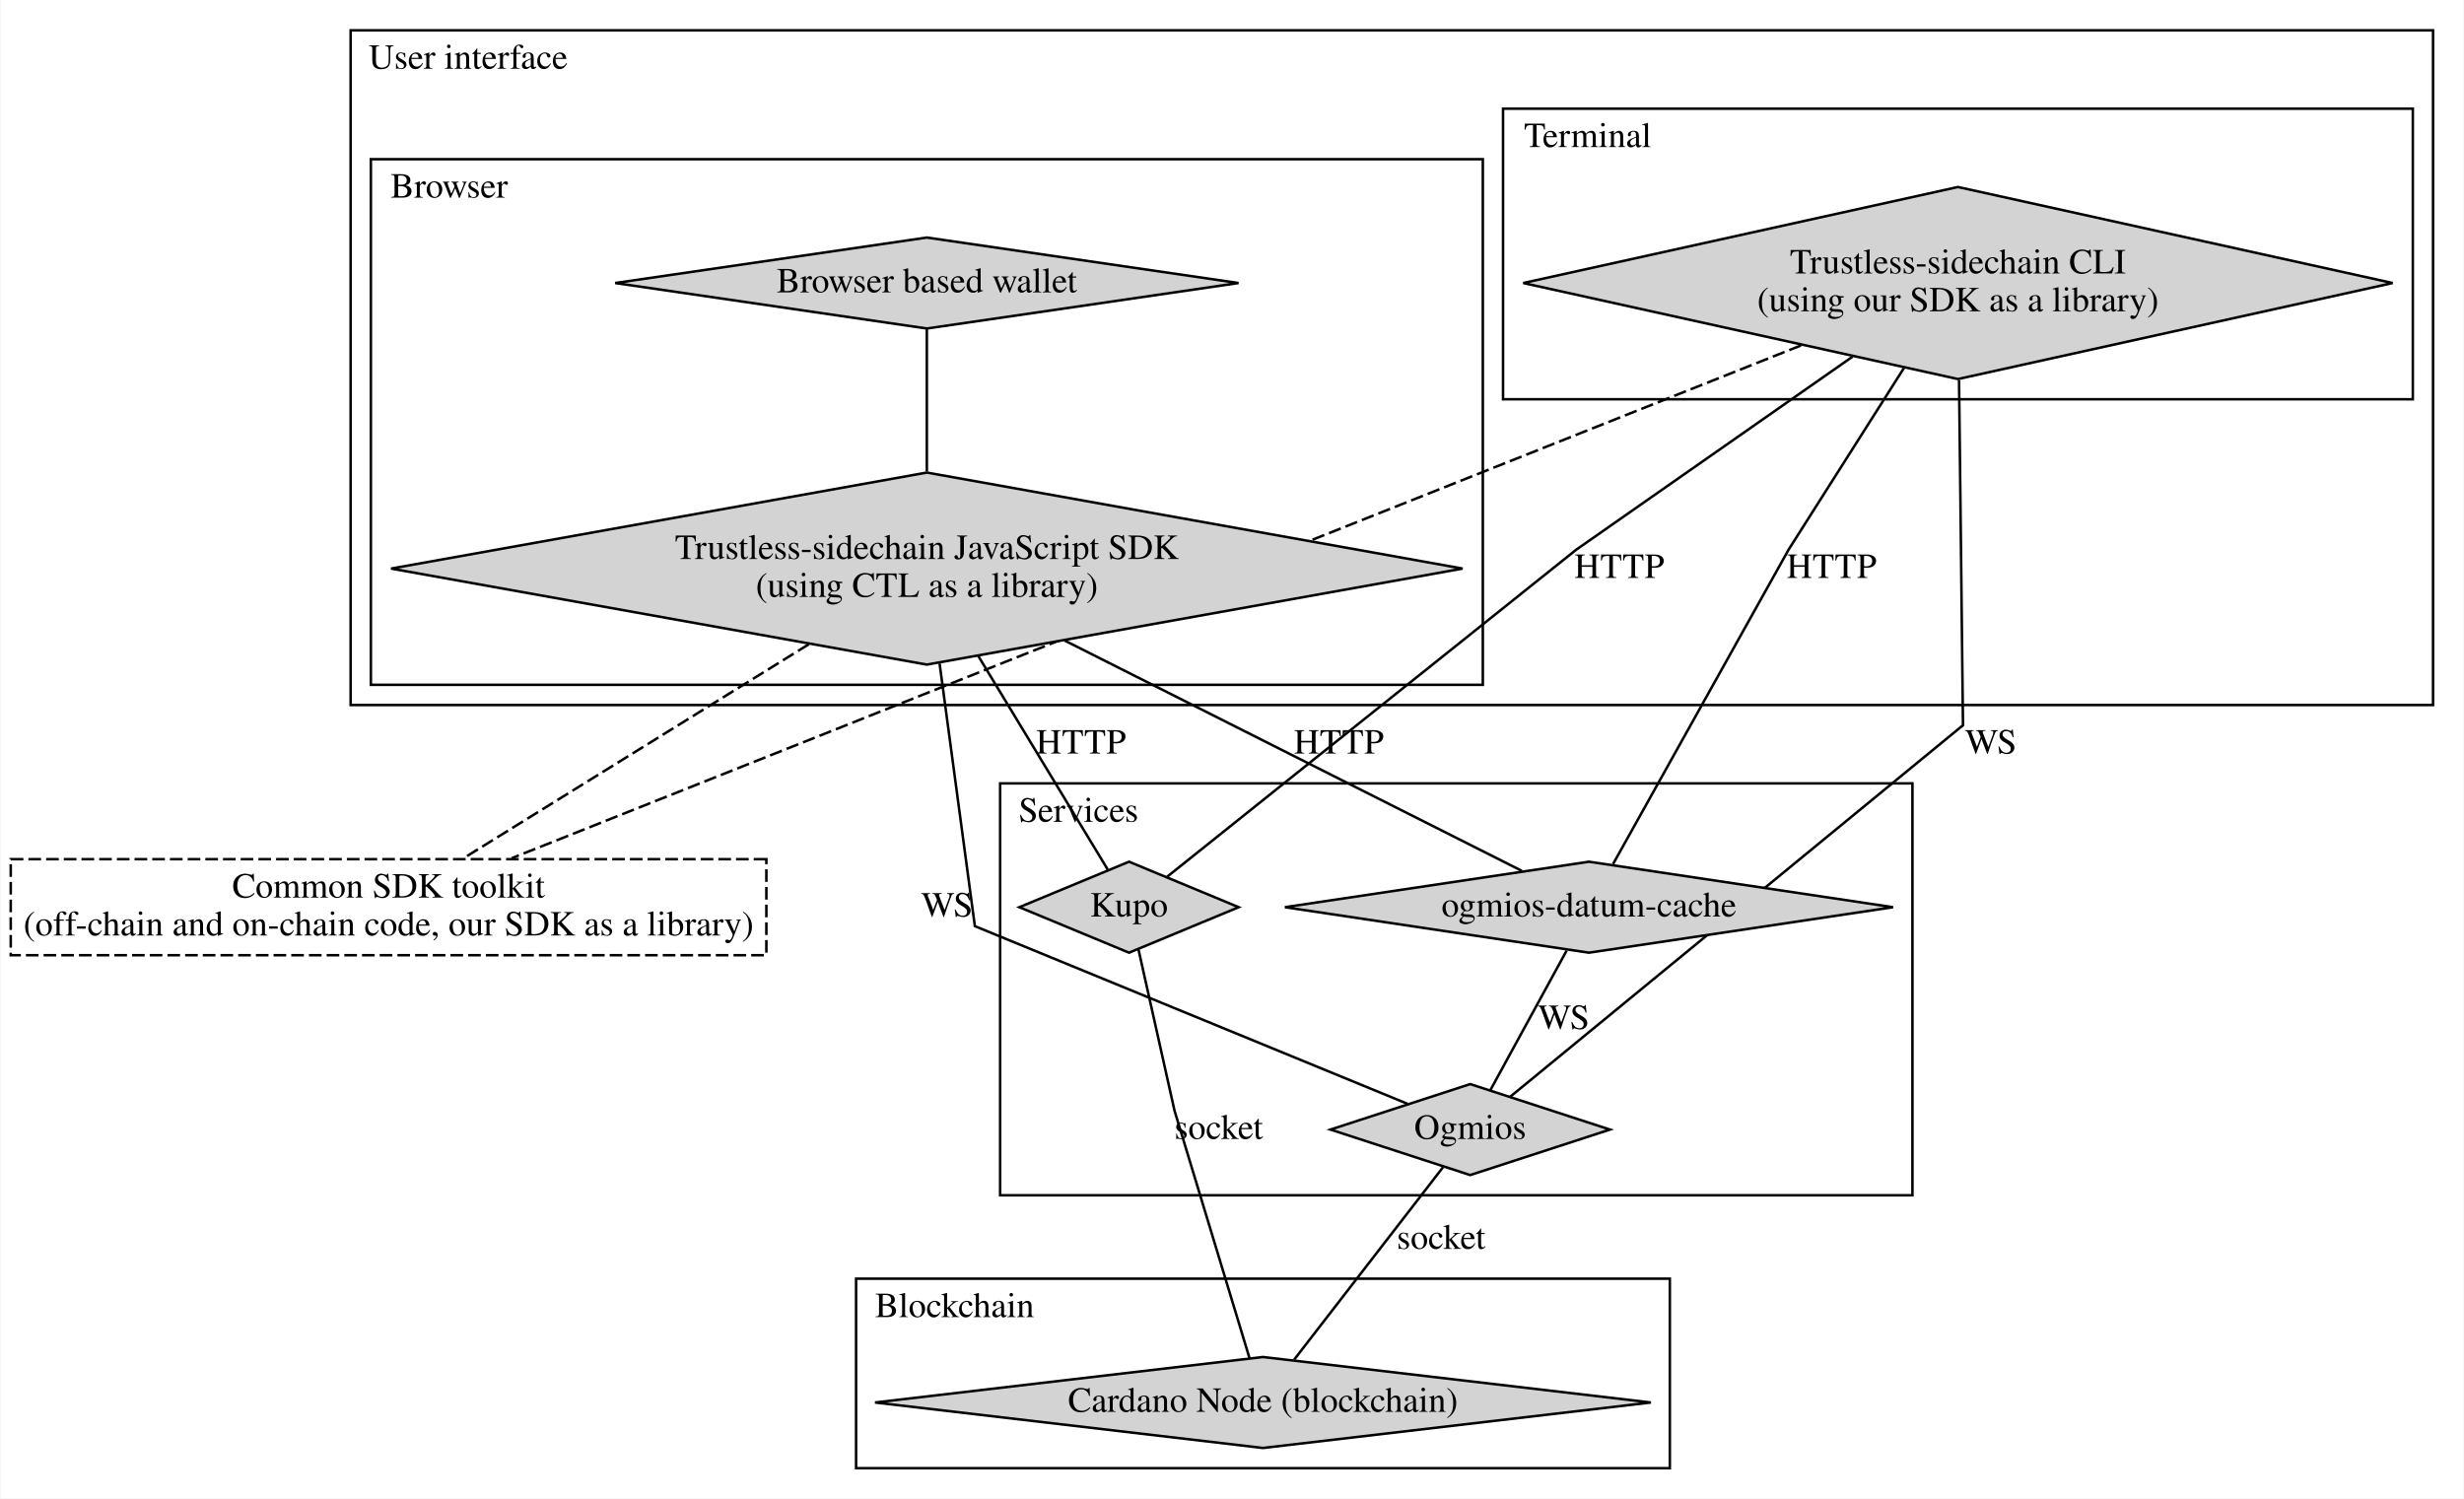
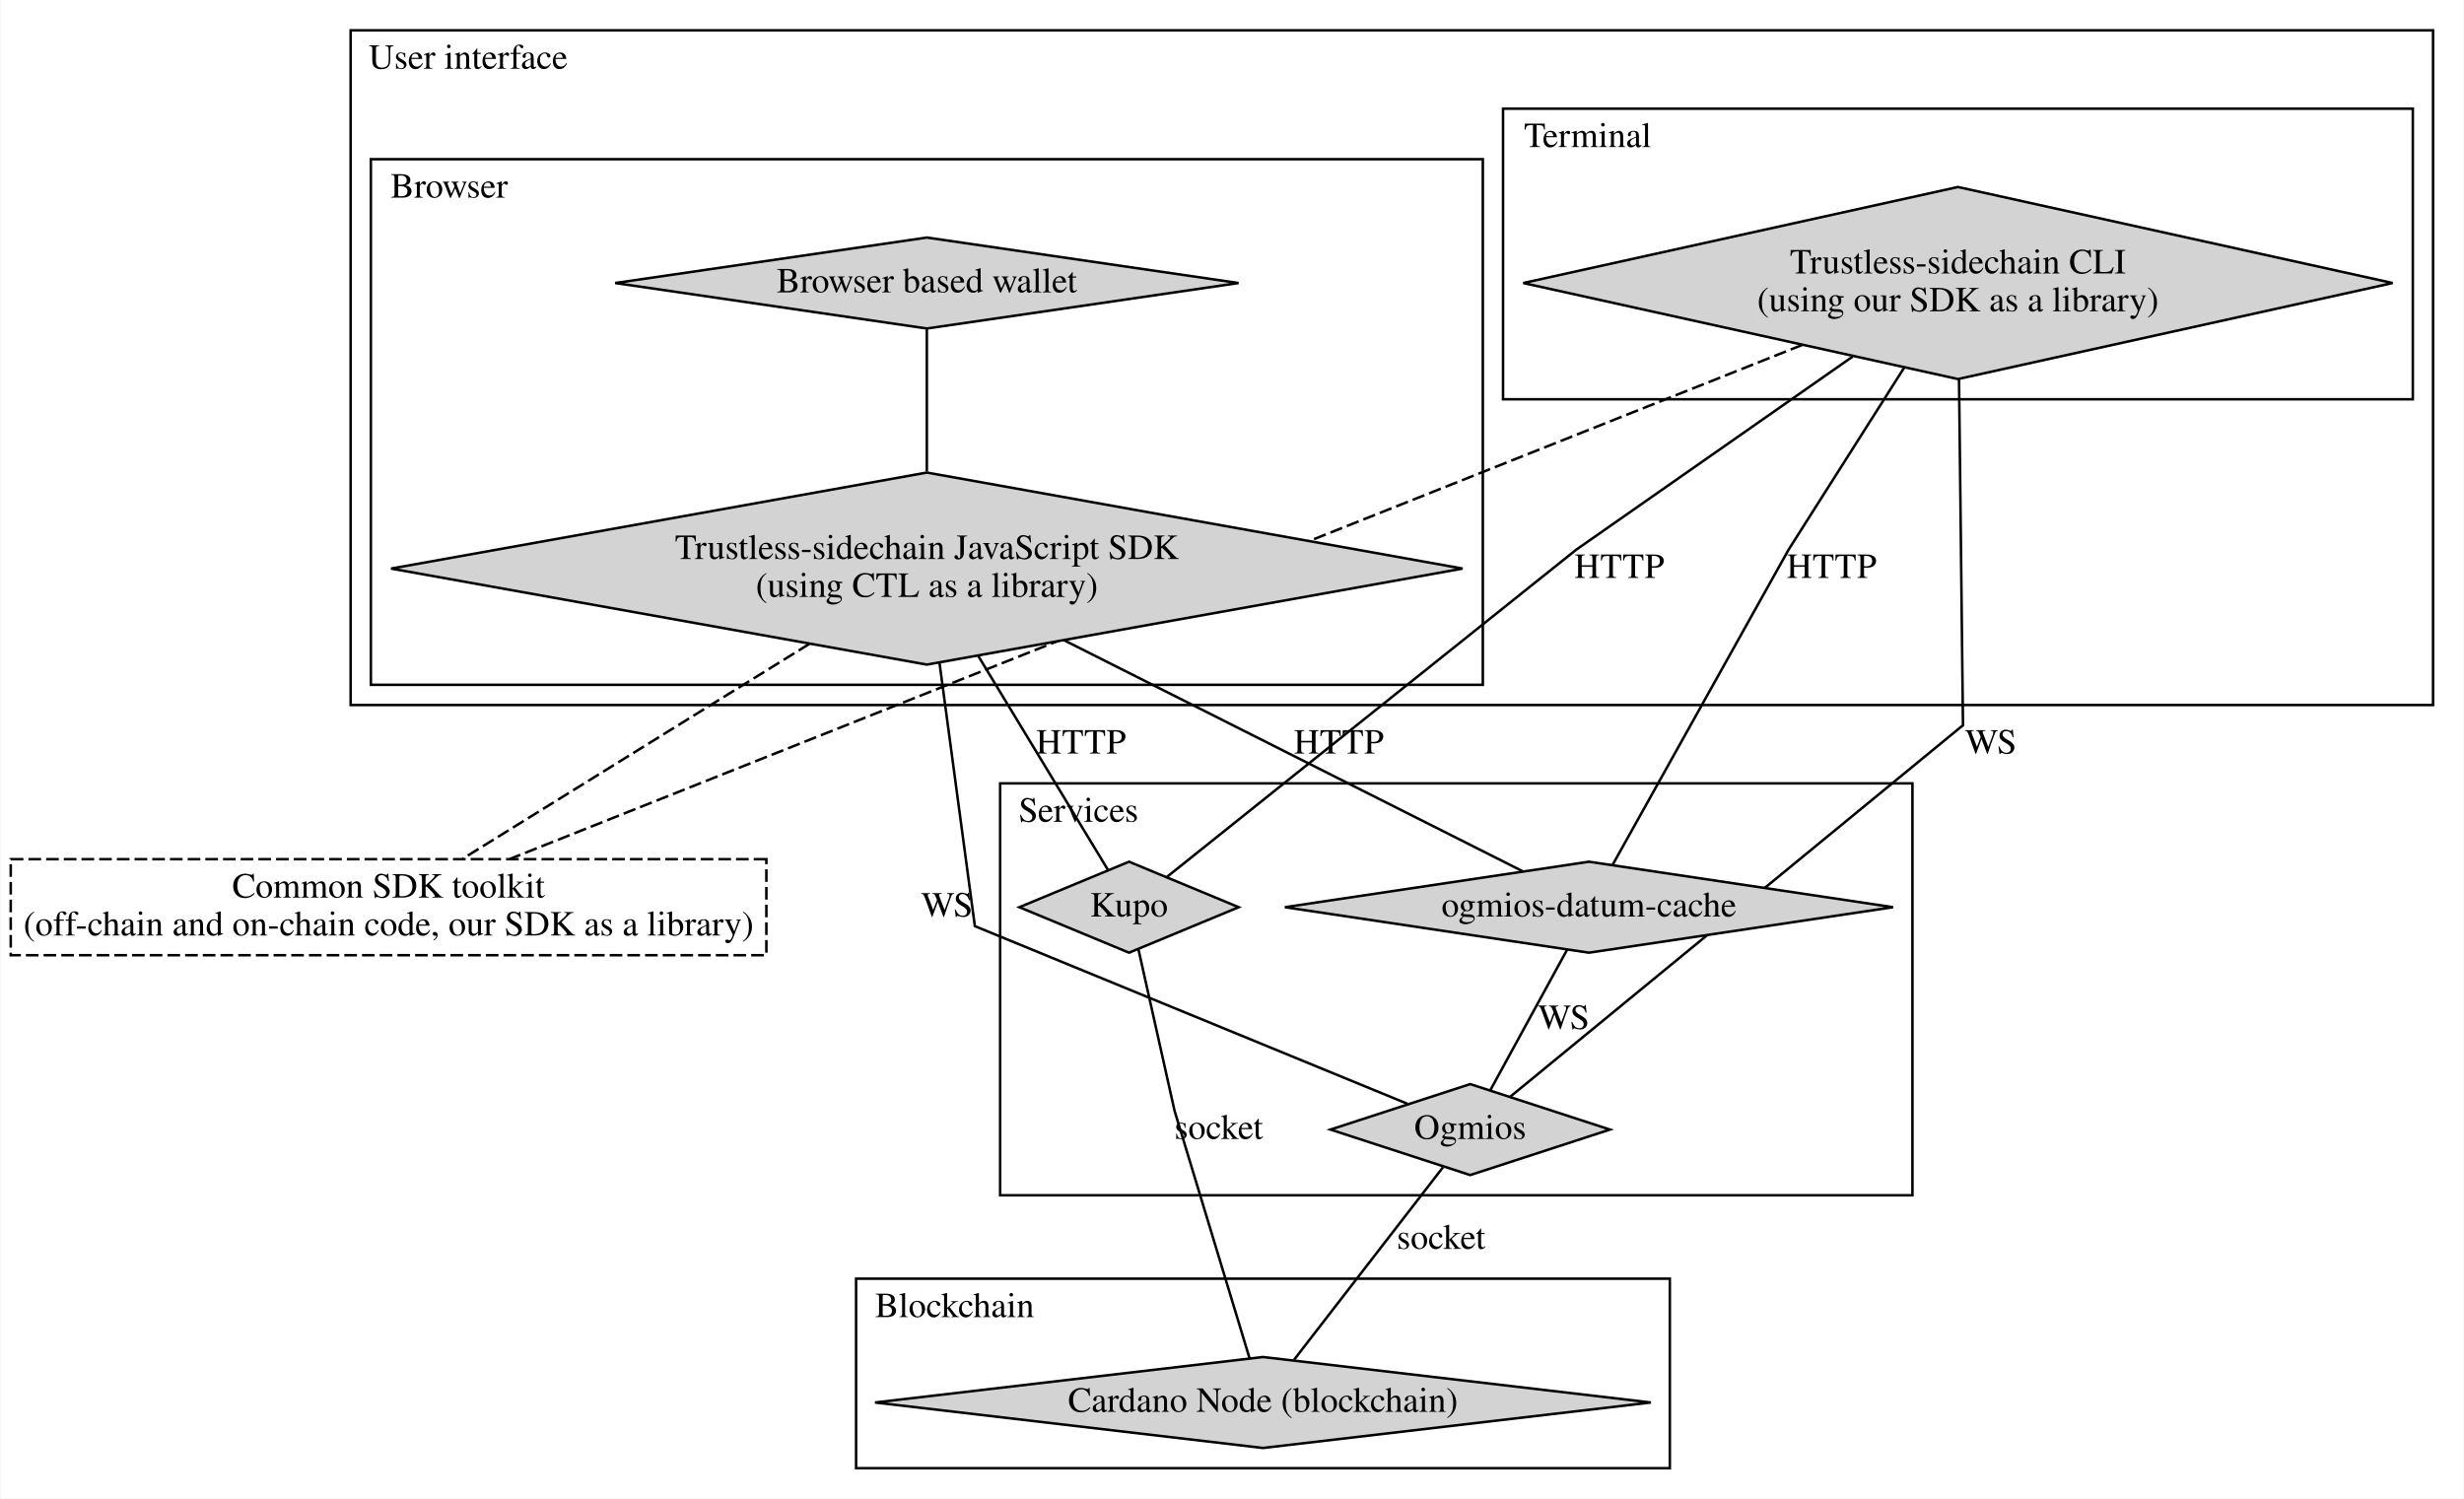
<svg xmlns="http://www.w3.org/2000/svg" width="975pt" height="593pt" viewBox="0.00 0.00 974.50 593.00">
  <g id="graph0" class="graph" transform="scale(1 1) rotate(0) translate(4 589)">
    <polygon fill="white" stroke="none" points="-4,4 -4,-589 970.5,-589 970.5,4 -4,4" />
    <g id="clust1" class="cluster">
      <polygon fill="none" stroke="black" points="134.5,-310 134.5,-577 958.5,-577 958.5,-310 134.5,-310" />
      <text text-anchor="middle" x="181" y="-561.8" font-family="Times,serif" font-size="14.00">User interface</text>
    </g>
    <g id="clust2" class="cluster">
      <polygon fill="none" stroke="black" points="590.5,-431 590.5,-546 950.5,-546 950.5,-431 590.5,-431" />
      <text text-anchor="middle" x="624" y="-530.8" font-family="Times,serif" font-size="14.00">Terminal</text>
    </g>
    <g id="clust3" class="cluster">
      <polygon fill="none" stroke="black" points="142.5,-318 142.5,-526 582.5,-526 582.5,-318 142.5,-318" />
      <text text-anchor="middle" x="173.5" y="-510.8" font-family="Times,serif" font-size="14.00">Browser</text>
    </g>
    <g id="clust4" class="cluster">
      <polygon fill="none" stroke="black" points="391.5,-116 391.5,-279 752.5,-279 752.5,-116 391.5,-116" />
      <text text-anchor="middle" x="422.5" y="-263.8" font-family="Times,serif" font-size="14.00">Services</text>
    </g>
    <g id="clust5" class="cluster">
      <polygon fill="none" stroke="black" points="334.5,-8 334.5,-83 656.5,-83 656.5,-8 334.5,-8" />
      <text text-anchor="middle" x="373.5" y="-67.8" font-family="Times,serif" font-size="14.00">Blockchain</text>
    </g>
    <g id="node1" class="node">
      <polygon fill="lightgrey" stroke="black" points="770.5,-515 598.5,-477 770.5,-439 942.5,-477 770.5,-515" />
      <text text-anchor="middle" x="770.5" y="-480.8" font-family="Times,serif" font-size="14.00">Trustless-sidechain CLI</text>
      <text text-anchor="middle" x="770.5" y="-465.8" font-family="Times,serif" font-size="14.00">(using our SDK as a library)</text>
    </g>
    <g id="node4" class="node">
      <polygon fill="none" stroke="black" stroke-dasharray="5,2" points="299,-249 0,-249 0,-211 299,-211 299,-249" />
      <text text-anchor="middle" x="149.5" y="-233.8" font-family="Times,serif" font-size="14.00">Common SDK toolkit</text>
      <text text-anchor="middle" x="149.5" y="-218.8" font-family="Times,serif" font-size="14.00">(off-chain and on-chain code, our SDK as a library)</text>
    </g>
    <g id="edge1" class="edge">
-       <path fill="none" stroke="black" stroke-dasharray="5,2" d="M708.4,-452.3C584.76,-403.12 310.11,-293.88 198.29,-249.41" />
+       <path fill="none" stroke="black" stroke-dasharray="5,2" d="M708.97,-452.53C585.34,-403.35 309.1,-293.48 197.57,-249.12" />
    </g>
    <g id="node5" class="node">
      <polygon fill="lightgrey" stroke="black" points="577.5,-160 522.2,-142 577.5,-124 632.8,-142 577.5,-160" />
      <text text-anchor="middle" x="577.5" y="-138.3" font-family="Times,serif" font-size="14.00">Ogmios</text>
    </g>
    <g id="edge3" class="edge">
-       <path fill="none" stroke="black" d="M770.94,-438.6C771.53,-387.08 772.5,-302 772.5,-302 772.5,-302 640.03,-193.31 593.46,-155.09" />
+       <path fill="none" stroke="black" d="M770.93,-439.03C771.52,-387.56 772.5,-302 772.5,-302 772.5,-302 640.03,-193.31 593.46,-155.09" />
      <text text-anchor="middle" x="783.5" y="-290.8" font-family="Times,serif" font-size="14.00">WS</text>
    </g>
    <g id="node6" class="node">
      <polygon fill="lightgrey" stroke="black" points="442.5,-248 399.1,-230 442.5,-212 485.9,-230 442.5,-248" />
      <text text-anchor="middle" x="442.5" y="-226.3" font-family="Times,serif" font-size="14.00">Kupo</text>
    </g>
    <g id="edge4" class="edge">
      <path fill="none" stroke="black" d="M728.84,-447.89C684.14,-416.67 619.5,-371.5 619.5,-371.5 619.5,-371.5 500.39,-276.28 457.59,-242.06" />
      <text text-anchor="middle" x="636.5" y="-360.3" font-family="Times,serif" font-size="14.00">HTTP</text>
    </g>
    <g id="node7" class="node">
      <polygon fill="lightgrey" stroke="black" points="624.5,-248 504.18,-230 624.5,-212 744.82,-230 624.5,-248" />
      <text text-anchor="middle" x="624.5" y="-226.3" font-family="Times,serif" font-size="14.00">ogmios-datum-cache</text>
    </g>
    <g id="edge5" class="edge">
-       <path fill="none" stroke="black" d="M749.12,-443.33C729.51,-412.45 703.5,-371.5 703.5,-371.5 703.5,-371.5 655.04,-284.7 634.03,-247.07" />
+       <path fill="none" stroke="black" d="M749.3,-443.62C729.67,-412.71 703.5,-371.5 703.5,-371.5 703.5,-371.5 654.8,-284.27 633.87,-246.79" />
      <text text-anchor="middle" x="720.5" y="-360.3" font-family="Times,serif" font-size="14.00">HTTP</text>
    </g>
    <g id="node2" class="node">
      <polygon fill="lightgrey" stroke="black" points="362.5,-495 239.17,-477 362.5,-459 485.83,-477 362.5,-495" />
      <text text-anchor="middle" x="362.5" y="-473.3" font-family="Times,serif" font-size="14.00">Browser based wallet</text>
    </g>
    <g id="node3" class="node">
      <polygon fill="lightgrey" stroke="black" points="362.5,-402 150.5,-364 362.5,-326 574.5,-364 362.5,-402" />
      <text text-anchor="middle" x="362.5" y="-367.8" font-family="Times,serif" font-size="14.00">Trustless-sidechain JavaScript SDK</text>
      <text text-anchor="middle" x="362.5" y="-352.8" font-family="Times,serif" font-size="14.00">(using CTL as a library)</text>
    </g>
    <g id="edge6" class="edge">
      <path fill="none" stroke="black" d="M362.5,-458.66C362.5,-443.66 362.5,-421.45 362.5,-402.42" />
    </g>
    <g id="edge2" class="edge">
-       <path fill="none" stroke="black" stroke-dasharray="5,2" d="M315.76,-334.03C274.12,-308.23 214.47,-271.26 179.09,-249.33" />
+       <path fill="none" stroke="black" stroke-dasharray="5,2" d="M316.02,-334.2C274.28,-308.33 214.27,-271.14 178.85,-249.19" />
    </g>
    <g id="edge7" class="edge">
-       <path fill="none" stroke="black" d="M367.54,-326.45C373.17,-284.53 381.5,-222.5 381.5,-222.5 381.5,-222.5 499.94,-173.86 552.68,-152.2" />
+       <path fill="none" stroke="black" d="M367.49,-326.82C373.12,-284.9 381.5,-222.5 381.5,-222.5 381.5,-222.5 499.94,-173.86 552.68,-152.2" />
      <text text-anchor="middle" x="370.5" y="-226.3" font-family="Times,serif" font-size="14.00">WS</text>
    </g>
    <g id="edge8" class="edge">
-       <path fill="none" stroke="black" d="M382.89,-329.35C399.47,-302 422.01,-264.82 434.06,-244.92" />
+       <path fill="none" stroke="black" d="M382.89,-329.35C399.56,-301.85 422.26,-264.4 434.27,-244.59" />
      <text text-anchor="middle" x="423.5" y="-290.8" font-family="Times,serif" font-size="14.00">HTTP</text>
    </g>
    <g id="edge9" class="edge">
-       <path fill="none" stroke="black" d="M417.1,-335.49C472.44,-307.61 555.74,-265.64 597.95,-244.37" />
+       <path fill="none" stroke="black" d="M416.79,-335.65C472.24,-307.71 556.02,-265.5 598.23,-244.24" />
      <text text-anchor="middle" x="525.5" y="-290.8" font-family="Times,serif" font-size="14.00">HTTP</text>
    </g>
    <g id="node8" class="node">
      <polygon fill="lightgrey" stroke="black" points="495.5,-52 342,-34 495.5,-16 649,-34 495.5,-52" />
      <text text-anchor="middle" x="495.5" y="-30.3" font-family="Times,serif" font-size="14.00">Cardano Node (blockchain)</text>
    </g>
    <g id="edge11" class="edge">
      <path fill="none" stroke="black" d="M566.78,-127.14C551.59,-107.5 523.86,-71.65 507.83,-50.94" />
      <text text-anchor="middle" x="566" y="-94.8" font-family="Times,serif" font-size="14.00">socket</text>
    </g>
    <g id="edge12" class="edge">
      <path fill="none" stroke="black" d="M446.23,-213.32C451.5,-189.74 460.5,-149.5 460.5,-149.5 460.5,-149.5 480.39,-83.85 490.18,-51.54" />
      <text text-anchor="middle" x="478" y="-138.3" font-family="Times,serif" font-size="14.00">socket</text>
    </g>
    <g id="edge10" class="edge">
-       <path fill="none" stroke="black" d="M615.66,-212.82C606.99,-196.96 593.89,-172.99 585.52,-157.67" />
+       <path fill="none" stroke="black" d="M615.88,-213.23C607.19,-197.32 593.88,-172.97 585.44,-157.53" />
      <text text-anchor="middle" x="614.5" y="-181.8" font-family="Times,serif" font-size="14.00">WS</text>
    </g>
  </g>
</svg>
